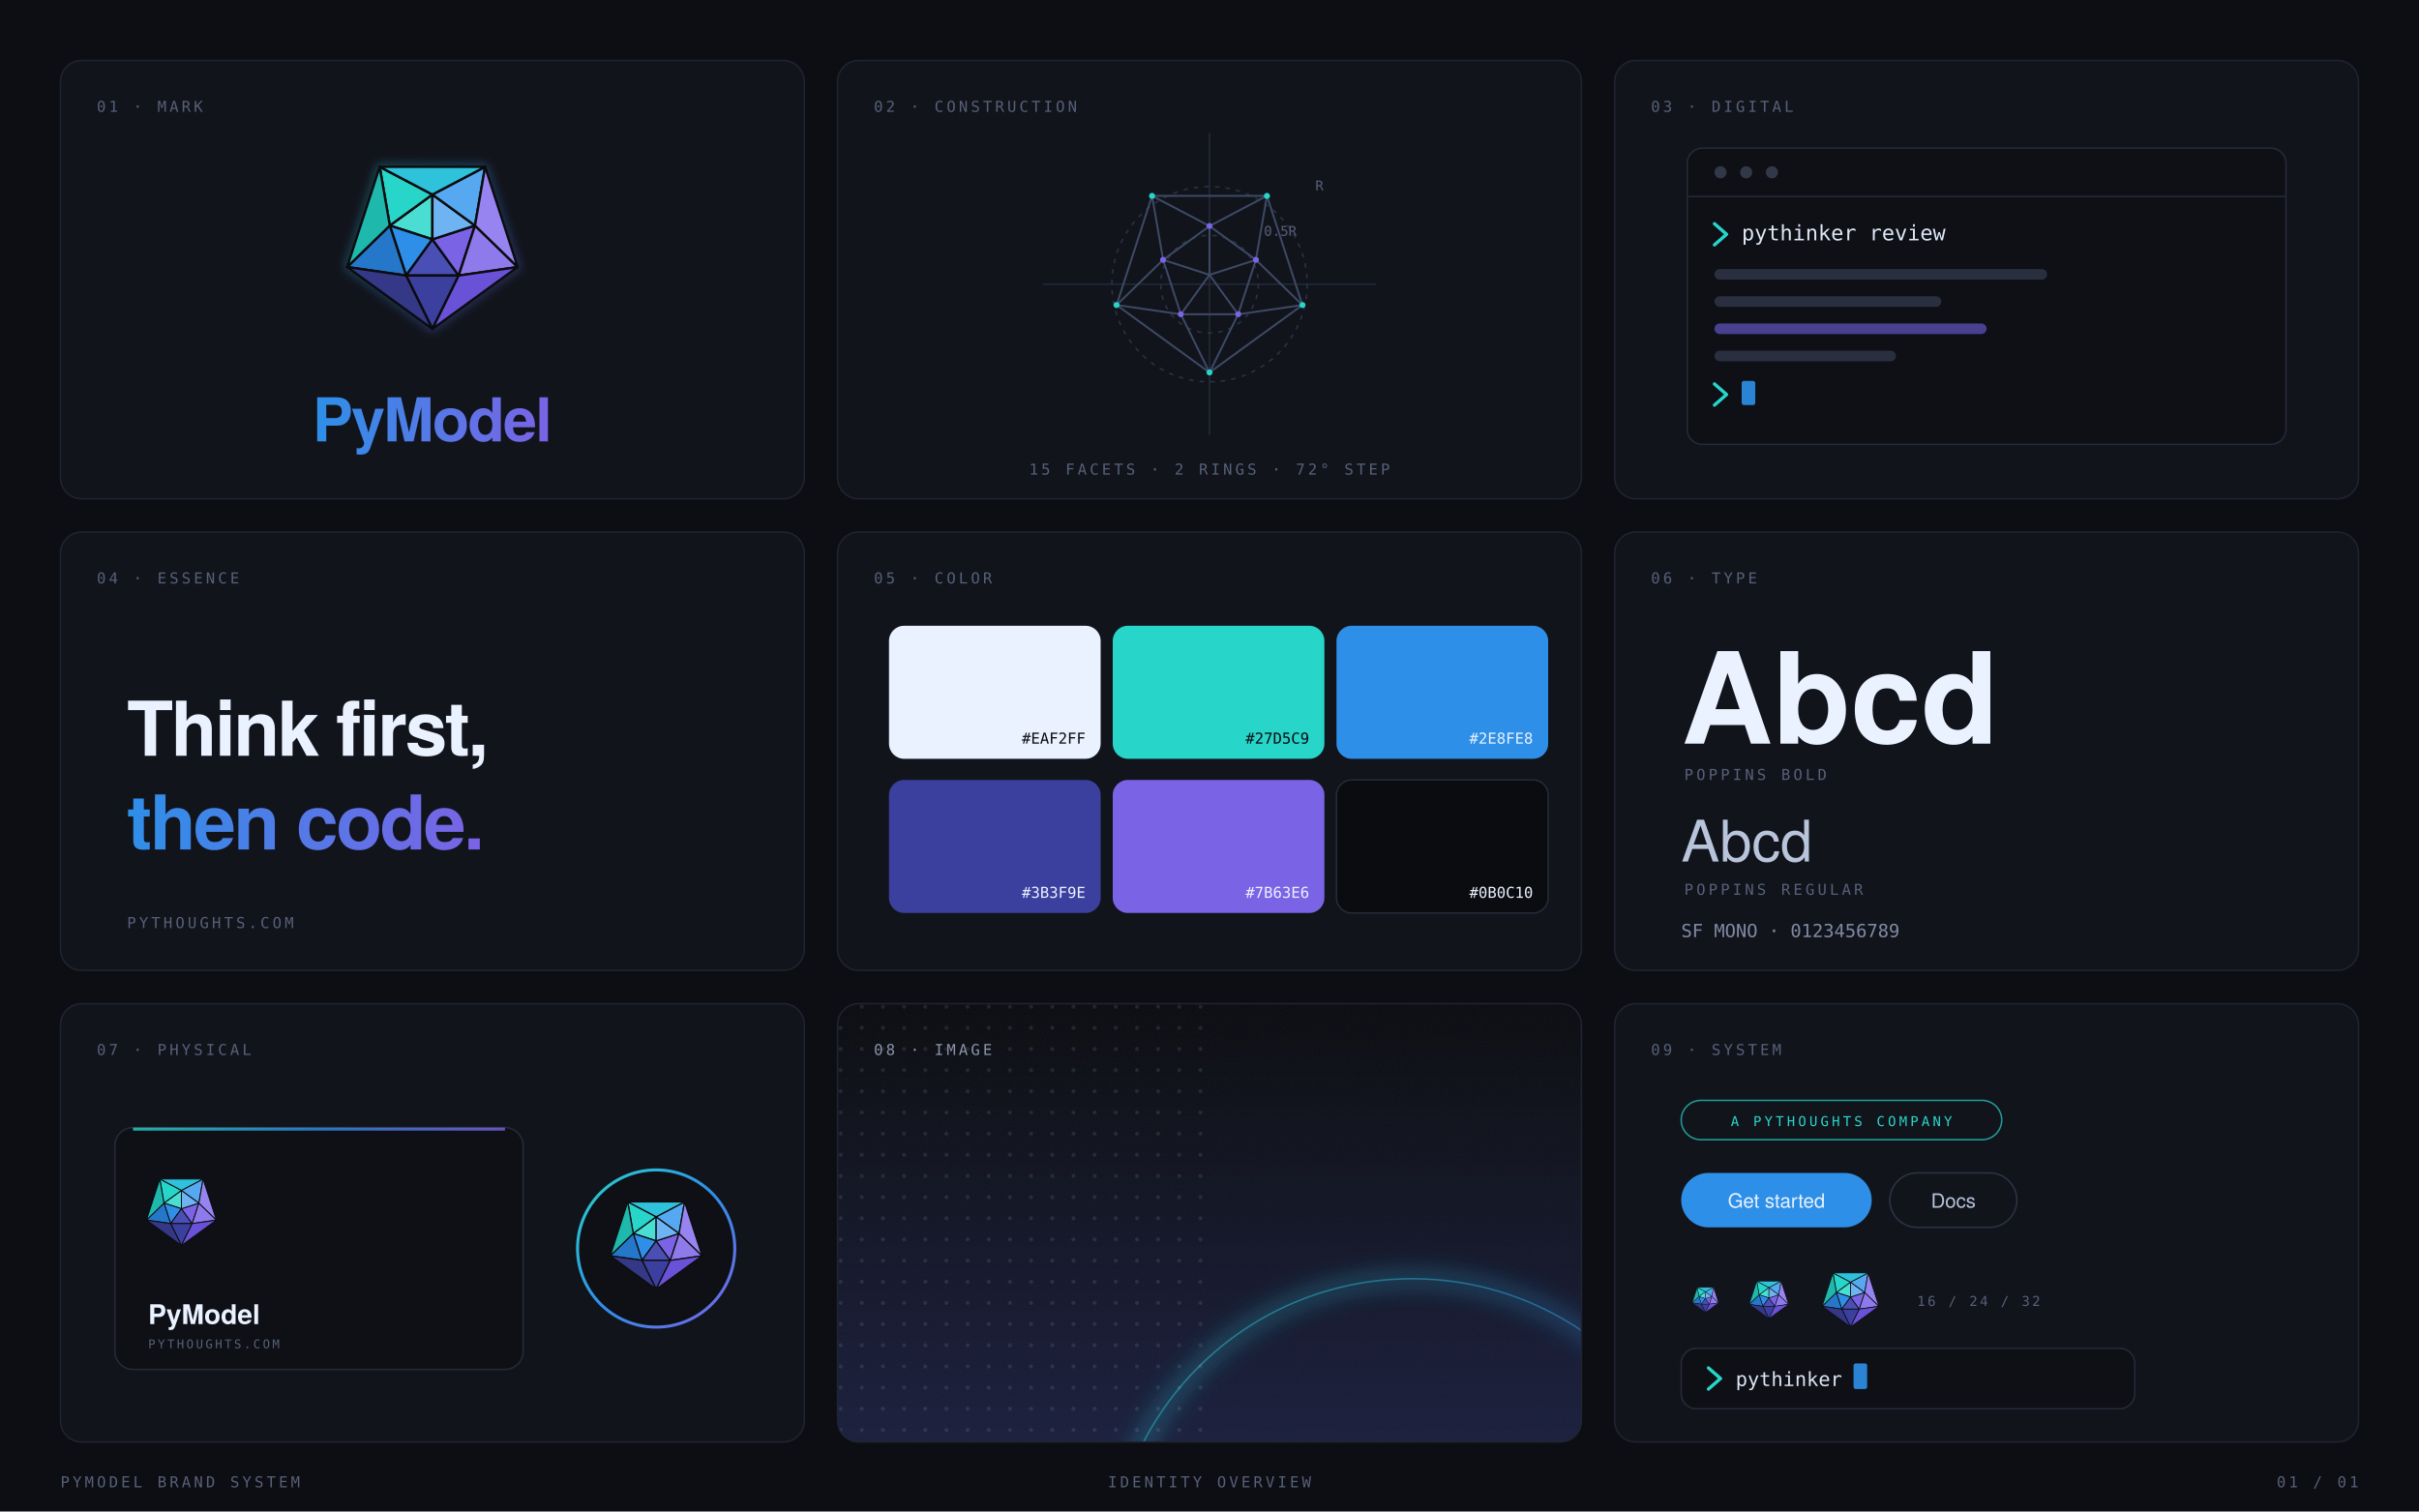
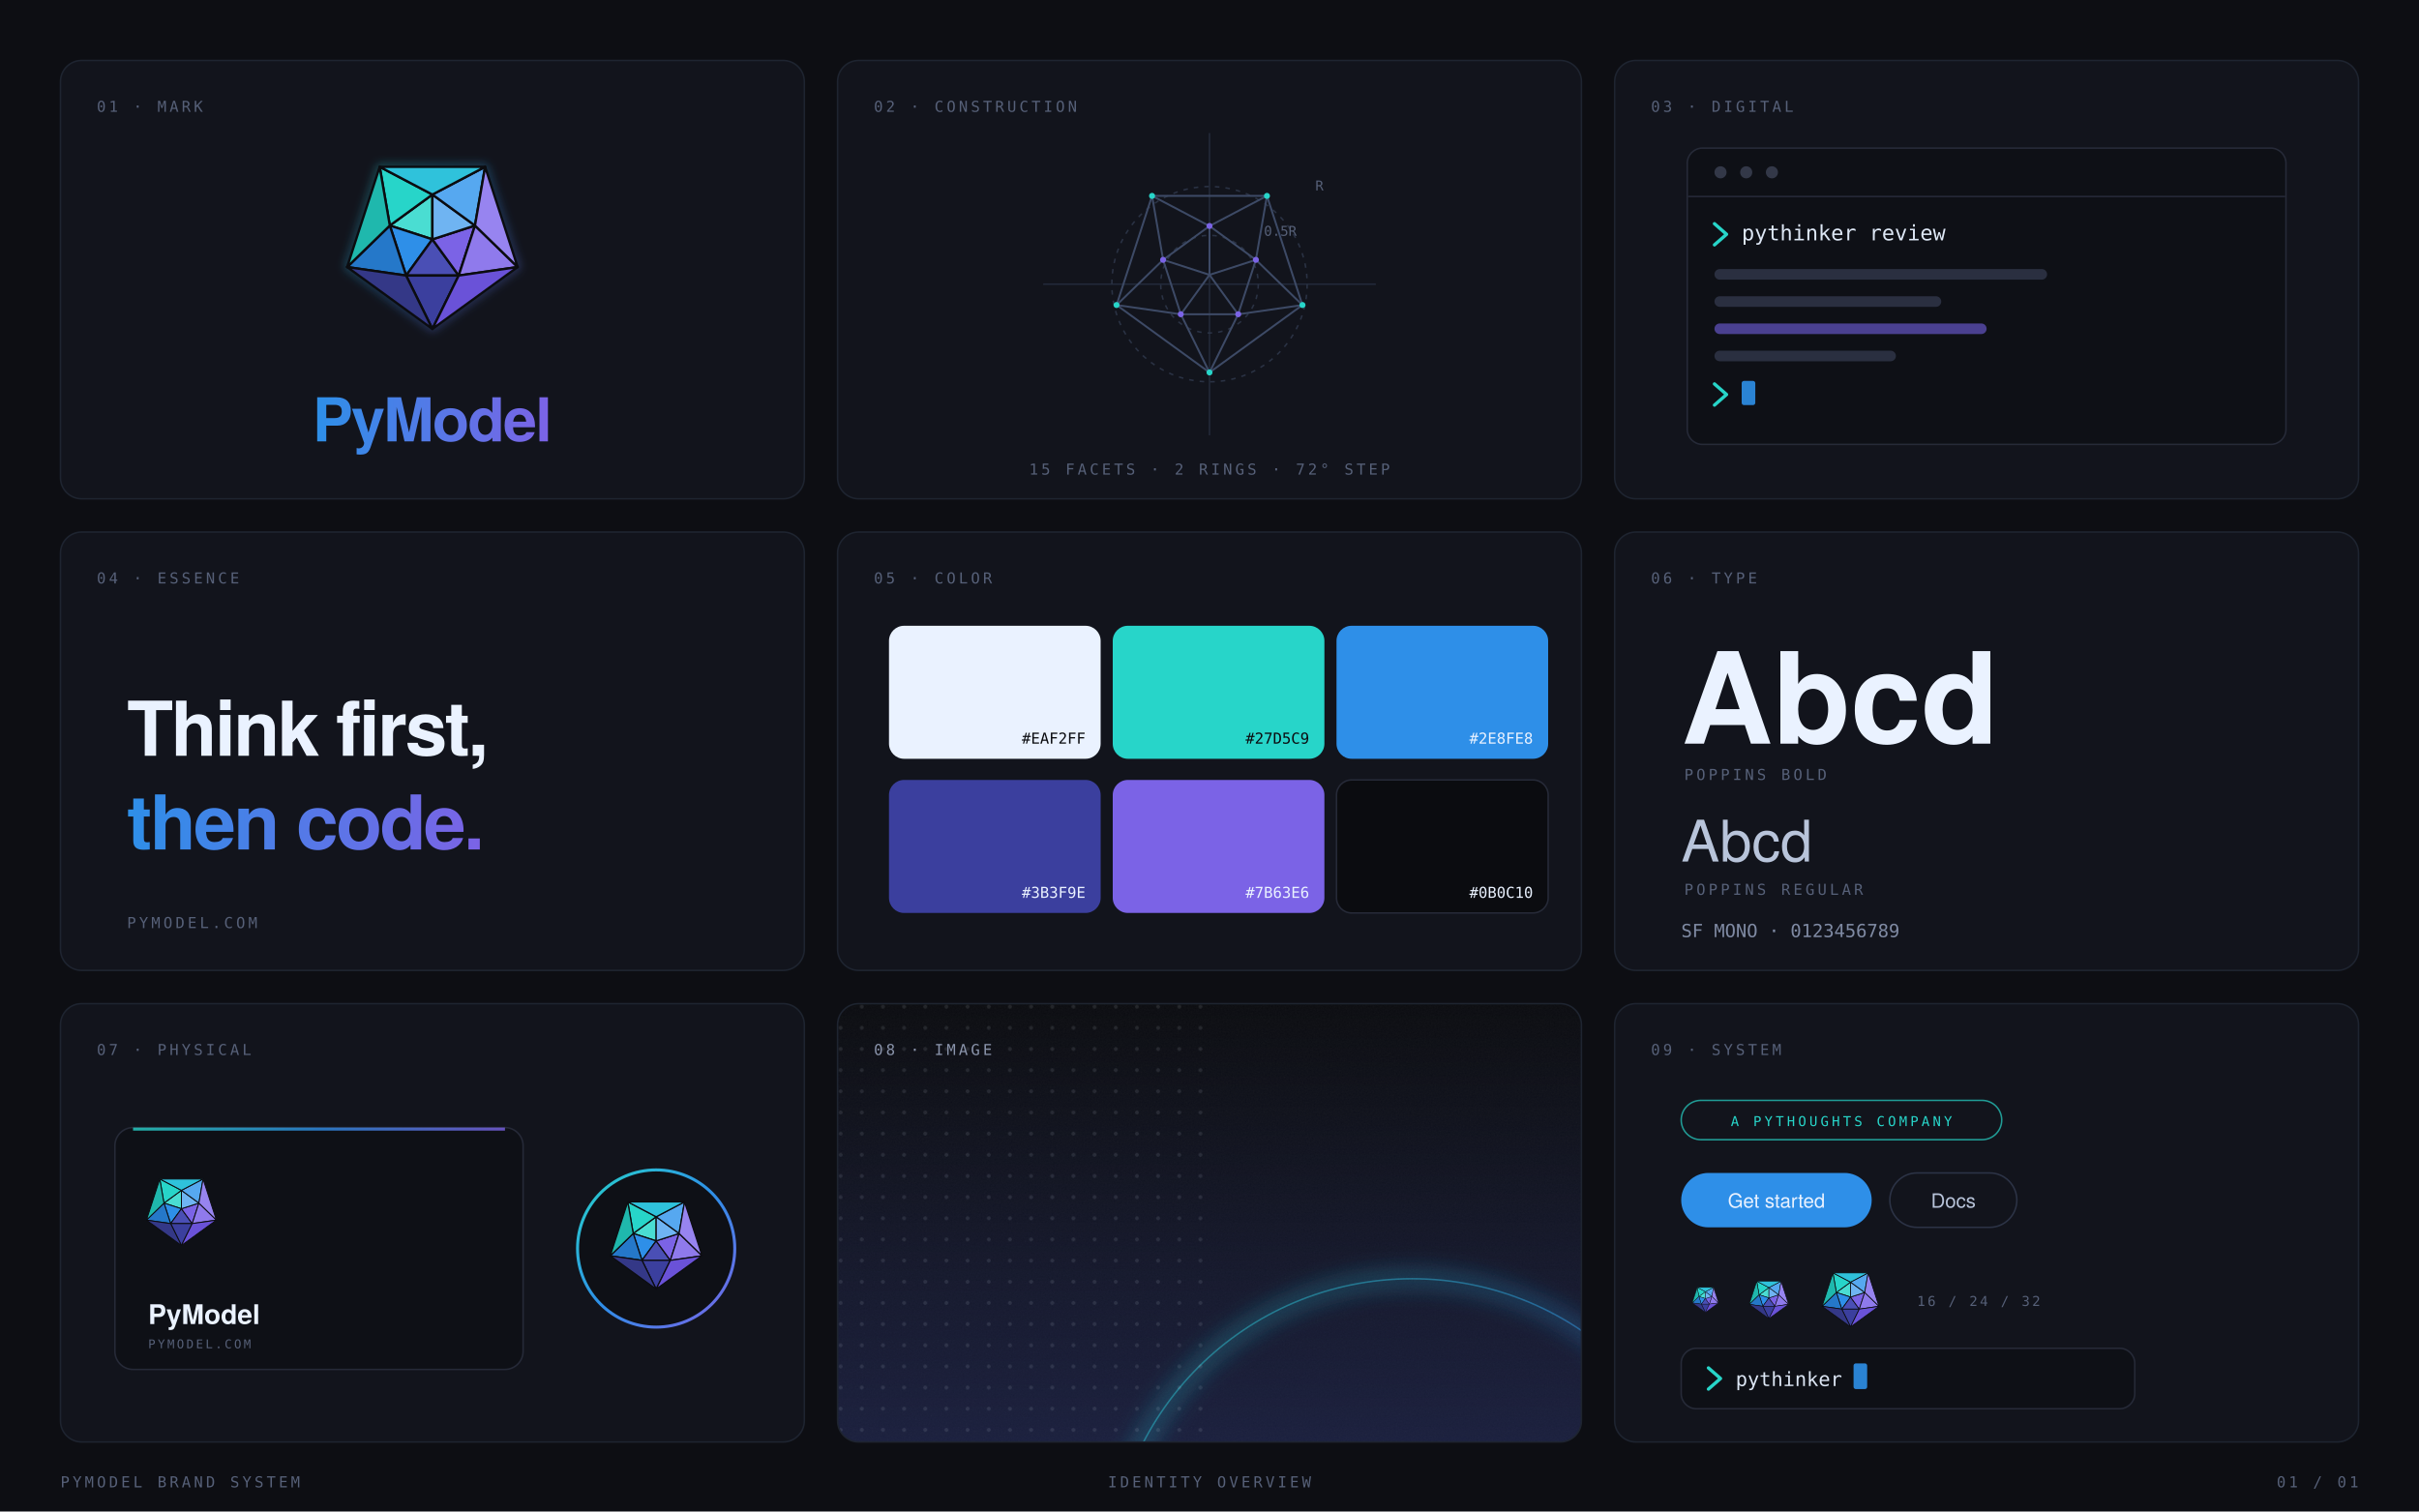
<svg xmlns="http://www.w3.org/2000/svg" xmlns:xlink="http://www.w3.org/1999/xlink" viewBox="0 0 1600 1000" role="img" aria-labelledby="title desc">
  <defs>
    <linearGradient id="word" x1="0" y1="0" x2="1" y2="0">
      <stop offset="0" stop-color="#2e8fe8" />
      <stop offset="1" stop-color="#7b63e6" />
    </linearGradient>
    <linearGradient id="rimG" x1="0" y1="0" x2="1" y2="1">
      <stop offset="0" stop-color="#27d5c9" />
      <stop offset="0.5" stop-color="#2e8fe8" />
      <stop offset="1" stop-color="#7b63e6" />
    </linearGradient>
    <linearGradient id="hairG" x1="0" y1="0" x2="1" y2="0">
      <stop offset="0" stop-color="#27d5c9" />
      <stop offset="0.5" stop-color="#2e8fe8" />
      <stop offset="1" stop-color="#7b63e6" />
    </linearGradient>
    <linearGradient id="skyG" x1="0" y1="0" x2="0" y2="1">
      <stop offset="0" stop-color="#0b0c10" />
      <stop offset="1" stop-color="#1a1f3d" />
    </linearGradient>
    <filter id="soft" x="-40%" y="-40%" width="180%" height="180%">
      <feGaussianBlur stdDeviation="4" />
    </filter>
    <filter id="soft8" x="-60%" y="-60%" width="220%" height="220%">
      <feGaussianBlur stdDeviation="8" />
    </filter>
    <filter id="grain" x="0" y="0" width="100%" height="100%">
      <feTurbulence type="fractalNoise" baseFrequency="0.9" numOctaves="2" stitchTiles="stitch" />
      <feColorMatrix type="saturate" values="0" />
      <feComponentTransfer>
        <feFuncA type="linear" slope="0.04" intercept="0" />
      </feComponentTransfer>
      <feComposite operator="in" in2="SourceGraphic" />
    </filter>
    <pattern id="halftone" width="14" height="14" patternUnits="userSpaceOnUse">
      <circle cx="2" cy="2" r="1.3" fill="#eaf2ff" opacity="0.10" />
    </pattern>
    <g id="mk" stroke="#0b0c10" stroke-width="2" stroke-linejoin="round">
      <polygon points="0,-7.25 0,-45.25 -36.1,-18.95" fill="#4addd2" />
      <polygon points="0,-7.25 -36.1,-18.95 -22.3,23.45" fill="#2e8fe8" />
      <polygon points="0,-7.25 -22.3,23.45 22.3,23.45" fill="#4a4fb5" />
      <polygon points="0,-7.25 22.3,23.45 36.1,-18.95" fill="#7b63e6" />
      <polygon points="0,-7.25 36.1,-18.95 0,-45.25" fill="#6fb4f2" />
      <polygon points="0,-45.25 -44.7,-68.75 -36.1,-18.95" fill="#27d5c9" />
      <polygon points="-36.1,-18.95 -72.3,16.25 -22.3,23.45" fill="#2578c9" />
      <polygon points="-22.3,23.45 0,68.75 22.3,23.45" fill="#3b3f9e" />
      <polygon points="22.3,23.45 72.3,16.25 36.1,-18.95" fill="#8f7aec" />
      <polygon points="36.1,-18.95 44.7,-68.75 0,-45.25" fill="#56a8f0" />
      <polygon points="-44.7,-68.75 -36.1,-18.95 -72.3,16.25" fill="#1fb8ad" />
      <polygon points="-72.3,16.25 -22.3,23.45 0,68.75" fill="#343887" />
      <polygon points="0,68.75 22.3,23.45 72.3,16.25" fill="#6a52d8" />
      <polygon points="72.3,16.25 36.1,-18.95 44.7,-68.75" fill="#9784f0" />
      <polygon points="44.7,-68.75 0,-45.25 -44.7,-68.75" fill="#2fc2db" />
    </g>
    <polygon id="hull" points="-44.7,-68.75 44.7,-68.75 72.3,16.25 0,68.75 -72.3,16.25" />
  </defs>
  <rect width="1600" height="1000" fill="#0d0e13" />
  <g transform="translate(40,40)">
    <rect width="492" height="290" rx="14" fill="#12141c" stroke="#1e2430" />
    <text x="24" y="34" font-family="'SF Mono',Menlo,Consolas,monospace" font-size="10" letter-spacing="2" fill="#566078">01 · MARK</text>
    <use xlink:href="#hull" transform="translate(246,124) scale(0.78)" fill="none" stroke="url(#rimG)" stroke-width="3" stroke-linejoin="round" filter="url(#soft)" opacity="0.6" />
    <use xlink:href="#mk" transform="translate(246,124) scale(0.78)" />
    <text x="246" y="252" text-anchor="middle" font-family="'Poppins','Avenir Next','Helvetica Neue',sans-serif" font-size="40" font-weight="700" letter-spacing="-1" fill="url(#word)">PyModel</text>
  </g>
  <g transform="translate(554,40)">
    <rect width="492" height="290" rx="14" fill="#12141c" stroke="#1e2430" />
    <text x="24" y="34" font-family="'SF Mono',Menlo,Consolas,monospace" font-size="10" letter-spacing="2" fill="#566078">02 · CONSTRUCTION</text>
    <g transform="translate(246,148)">
      <line x1="-110" y1="0" x2="110" y2="0" stroke="#222a3a" />
      <line x1="0" y1="-100" x2="0" y2="100" stroke="#222a3a" />
      <circle r="64.6" fill="none" stroke="#2a3244" stroke-dasharray="3 4" />
      <circle r="32.3" fill="none" stroke="#2a3244" stroke-dasharray="3 4" />
      <g transform="scale(0.85)" fill="none" stroke="#3d4a66" stroke-width="1.5" stroke-linejoin="round">
        <use xlink:href="#hull" />
        <polygon points="0,-45.25 36.1,-18.95 22.3,23.45 -22.3,23.45 -36.1,-18.95" />
        <path d="M0,-7.25 L0,-45.25 M0,-7.25 L-36.1,-18.95 M0,-7.25 L-22.3,23.45 M0,-7.25 L22.3,23.45 M0,-7.25 L36.1,-18.95" />
        <path d="M0,-45.25 L-44.7,-68.75 M0,-45.25 L44.7,-68.75 M-36.1,-18.95 L-44.7,-68.75 M-36.1,-18.95 L-72.3,16.25 M-22.3,23.45 L-72.3,16.25 M-22.3,23.45 L0,68.75 M22.3,23.45 L0,68.75 M22.3,23.45 L72.3,16.25 M36.1,-18.95 L72.3,16.25 M36.1,-18.95 L44.7,-68.75" />
      </g>
      <g fill="#27d5c9">
        <circle cx="-38" cy="-58.4" r="2" />
        <circle cx="38" cy="-58.4" r="2" />
        <circle cx="61.5" cy="13.8" r="2" />
        <circle cx="0" cy="58.4" r="2" />
        <circle cx="-61.5" cy="13.8" r="2" />
      </g>
      <g fill="#7b63e6">
        <circle cx="0" cy="-38.5" r="2" />
        <circle cx="-30.7" cy="-16.1" r="2" />
        <circle cx="-19" cy="19.9" r="2" />
        <circle cx="19" cy="19.9" r="2" />
        <circle cx="30.7" cy="-16.1" r="2" />
      </g>
      <text x="70" y="-62" font-family="'SF Mono',Menlo,Consolas,monospace" font-size="9" fill="#566078">R</text>
      <text x="36" y="-32" font-family="'SF Mono',Menlo,Consolas,monospace" font-size="9" fill="#566078">0.5R</text>
    </g>
    <text x="246" y="274" text-anchor="middle" font-family="'SF Mono',Menlo,Consolas,monospace" font-size="10" letter-spacing="2" fill="#566078">15 FACETS · 2 RINGS · 72° STEP</text>
  </g>
  <g transform="translate(1068,40)">
    <rect width="492" height="290" rx="14" fill="#12141c" stroke="#1e2430" />
    <text x="24" y="34" font-family="'SF Mono',Menlo,Consolas,monospace" font-size="10" letter-spacing="2" fill="#566078">03 · DIGITAL</text>
    <rect x="48" y="58" width="396" height="196" rx="10" fill="#0e1016" stroke="#262a38" />
    <line x1="48.5" y1="90" x2="443.5" y2="90" stroke="#262a38" />
    <circle cx="70" cy="74" r="4" fill="#333848" />
    <circle cx="87" cy="74" r="4" fill="#333848" />
    <circle cx="104" cy="74" r="4" fill="#333848" />
    <path d="M 66 108 L 74 115 L 66 122" fill="none" stroke="#27d5c9" stroke-width="2.2" stroke-linecap="round" stroke-linejoin="round" />
    <text x="84" y="119" font-family="'SF Mono',Menlo,Consolas,monospace" font-size="14" fill="#dde7f5">pythinker review</text>
    <rect x="66" y="138" width="220" height="7" rx="3.5" fill="#2a2f40" />
    <rect x="66" y="156" width="150" height="7" rx="3.5" fill="#2a2f40" />
    <rect x="66" y="174" width="180" height="7" rx="3.5" fill="#4a4090" />
    <rect x="66" y="192" width="120" height="7" rx="3.5" fill="#2a2f40" />
    <path d="M 66 214 L 74 221 L 66 228" fill="none" stroke="#27d5c9" stroke-width="2.2" stroke-linecap="round" stroke-linejoin="round" />
    <rect x="84" y="212" width="9" height="16" rx="1.5" fill="#2e8fe8" opacity="0.9" />
  </g>
  <g transform="translate(40,352)">
    <rect width="492" height="290" rx="14" fill="#12141c" stroke="#1e2430" />
    <text x="24" y="34" font-family="'SF Mono',Menlo,Consolas,monospace" font-size="10" letter-spacing="2" fill="#566078">04 · ESSENCE</text>
    <text x="44" y="148" font-family="'Poppins','Avenir Next','Helvetica Neue',sans-serif" font-size="50" font-weight="700" letter-spacing="-1.5" fill="#eaf2ff">Think first,</text>
    <text x="44" y="210" font-family="'Poppins','Avenir Next','Helvetica Neue',sans-serif" font-size="50" font-weight="700" letter-spacing="-1.5" fill="url(#word)">then code.</text>
-     <text x="44" y="262" font-family="'SF Mono',Menlo,Consolas,monospace" font-size="10" letter-spacing="2" fill="#566078">PYTHOUGHTS.COM</text>
+     <text x="44" y="262" font-family="'SF Mono',Menlo,Consolas,monospace" font-size="10" letter-spacing="2" fill="#566078">PYMODEL.COM</text>
  </g>
  <g transform="translate(554,352)">
    <rect width="492" height="290" rx="14" fill="#12141c" stroke="#1e2430" />
    <text x="24" y="34" font-family="'SF Mono',Menlo,Consolas,monospace" font-size="10" letter-spacing="2" fill="#566078">05 · COLOR</text>
    <g font-family="'SF Mono',Menlo,Consolas,monospace" font-size="10">
      <rect x="34" y="62" width="140" height="88" rx="10" fill="#eaf2ff" />
      <text x="164" y="140" text-anchor="end" fill="#0b0c10">#EAF2FF</text>
      <rect x="182" y="62" width="140" height="88" rx="10" fill="#27d5c9" />
      <text x="312" y="140" text-anchor="end" fill="#0b0c10">#27D5C9</text>
      <rect x="330" y="62" width="140" height="88" rx="10" fill="#2e8fe8" />
      <text x="460" y="140" text-anchor="end" fill="#eaf2ff">#2E8FE8</text>
      <rect x="34" y="164" width="140" height="88" rx="10" fill="#3b3f9e" />
      <text x="164" y="242" text-anchor="end" fill="#eaf2ff">#3B3F9E</text>
      <rect x="182" y="164" width="140" height="88" rx="10" fill="#7b63e6" />
      <text x="312" y="242" text-anchor="end" fill="#eaf2ff">#7B63E6</text>
      <rect x="330" y="164" width="140" height="88" rx="10" fill="#0b0c10" stroke="#262a38" />
      <text x="460" y="242" text-anchor="end" fill="#eaf2ff">#0B0C10</text>
    </g>
  </g>
  <g transform="translate(1068,352)">
    <rect width="492" height="290" rx="14" fill="#12141c" stroke="#1e2430" />
    <text x="24" y="34" font-family="'SF Mono',Menlo,Consolas,monospace" font-size="10" letter-spacing="2" fill="#566078">06 · TYPE</text>
    <text x="44" y="140" font-family="'Poppins','Avenir Next','Helvetica Neue',sans-serif" font-size="84" font-weight="700" fill="#eaf2ff">Abcd</text>
    <text x="46" y="164" font-family="'SF Mono',Menlo,Consolas,monospace" font-size="10" letter-spacing="2" fill="#566078">POPPINS BOLD</text>
    <text x="44" y="218" font-family="'Poppins','Avenir Next','Helvetica Neue',sans-serif" font-size="38" font-weight="400" fill="#b8c4da">Abcd</text>
    <text x="46" y="240" font-family="'SF Mono',Menlo,Consolas,monospace" font-size="10" letter-spacing="2" fill="#566078">POPPINS REGULAR</text>
    <text x="44" y="268" font-family="'SF Mono',Menlo,Consolas,monospace" font-size="12" fill="#7f8aa3">SF MONO · 0123456789</text>
  </g>
  <g transform="translate(40,664)">
    <rect width="492" height="290" rx="14" fill="#12141c" stroke="#1e2430" />
    <text x="24" y="34" font-family="'SF Mono',Menlo,Consolas,monospace" font-size="10" letter-spacing="2" fill="#566078">07 · PHYSICAL</text>
    <rect x="36" y="82" width="270" height="160" rx="12" fill="#0e1016" stroke="#262a38" />
    <rect x="48" y="82" width="246" height="2" fill="url(#hairG)" opacity="0.8" />
    <use xlink:href="#mk" transform="translate(80,138) scale(0.32)" />
    <text x="58" y="212" font-family="'Poppins','Avenir Next','Helvetica Neue',sans-serif" font-size="18" font-weight="700" fill="#eaf2ff">PyModel</text>
-     <text x="58" y="228" font-family="'SF Mono',Menlo,Consolas,monospace" font-size="8" letter-spacing="1.5" fill="#566078">PYTHOUGHTS.COM</text>
+     <text x="58" y="228" font-family="'SF Mono',Menlo,Consolas,monospace" font-size="8" letter-spacing="1.5" fill="#566078">PYMODEL.COM</text>
    <circle cx="394" cy="162" r="52" fill="#0e1016" stroke="url(#rimG)" stroke-width="2" />
    <use xlink:href="#mk" transform="translate(394,160) scale(0.42)" />
  </g>
  <g transform="translate(554,664)">
    <clipPath id="p8clip">
      <rect width="492" height="290" rx="14" />
    </clipPath>
    <g clip-path="url(#p8clip)">
      <rect width="492" height="290" fill="url(#skyG)" />
      <circle cx="380" cy="382" r="200" fill="none" stroke="url(#rimG)" stroke-width="4" filter="url(#soft8)" opacity="0.85" />
      <circle cx="380" cy="382" r="200" fill="none" stroke="url(#rimG)" stroke-width="1" opacity="0.5" />
      <rect width="246" height="290" fill="url(#halftone)" />
      <rect width="492" height="290" fill="#eaf2ff" filter="url(#grain)" />
    </g>
    <rect width="492" height="290" rx="14" fill="none" stroke="#1e2430" />
    <text x="24" y="34" font-family="'SF Mono',Menlo,Consolas,monospace" font-size="10" letter-spacing="2" fill="#8a94ab">08 · IMAGE</text>
  </g>
  <g transform="translate(1068,664)">
    <rect width="492" height="290" rx="14" fill="#12141c" stroke="#1e2430" />
    <text x="24" y="34" font-family="'SF Mono',Menlo,Consolas,monospace" font-size="10" letter-spacing="2" fill="#566078">09 · SYSTEM</text>
    <rect x="44" y="64" width="212" height="26" rx="13" fill="none" stroke="#27d5c9" opacity="0.7" />
    <text x="150" y="81" text-anchor="middle" font-family="'SF Mono',Menlo,Consolas,monospace" font-size="9" letter-spacing="2" fill="#27d5c9">A PYTHOUGHTS COMPANY</text>
    <rect x="44" y="112" width="126" height="36" rx="18" fill="#2e8fe8" />
    <text x="107" y="135" text-anchor="middle" font-family="'Poppins','Avenir Next','Helvetica Neue',sans-serif" font-size="13" font-weight="500" fill="#eaf2ff">Get started</text>
    <rect x="182" y="112" width="84" height="36" rx="18" fill="none" stroke="#2c3346" />
    <text x="224" y="135" text-anchor="middle" font-family="'Poppins','Avenir Next','Helvetica Neue',sans-serif" font-size="13" font-weight="500" fill="#b8c4da">Docs</text>
    <use xlink:href="#mk" transform="translate(60,196) scale(0.12)" />
    <use xlink:href="#mk" transform="translate(102,196) scale(0.18)" />
    <use xlink:href="#mk" transform="translate(156,196) scale(0.26)" />
    <text x="200" y="200" font-family="'SF Mono',Menlo,Consolas,monospace" font-size="9" letter-spacing="1.5" fill="#566078">16 / 24 / 32</text>
    <rect x="44" y="228" width="300" height="40" rx="10" fill="#0e1016" stroke="#262a38" />
    <path d="M 62 241 L 70 248 L 62 255" fill="none" stroke="#27d5c9" stroke-width="2.2" stroke-linecap="round" stroke-linejoin="round" />
    <text x="80" y="253" font-family="'SF Mono',Menlo,Consolas,monospace" font-size="13" fill="#dde7f5">pythinker</text>
    <rect x="158" y="238" width="9" height="17" rx="1.5" fill="#2e8fe8" opacity="0.9" />
  </g>
  <g font-family="'SF Mono',Menlo,Consolas,monospace" font-size="10" letter-spacing="2" fill="#566078">
    <text x="40" y="984">PYMODEL BRAND SYSTEM</text>
    <text x="800" y="984" text-anchor="middle">IDENTITY OVERVIEW</text>
    <text x="1560" y="984" text-anchor="end">01 / 01</text>
  </g>
</svg>
